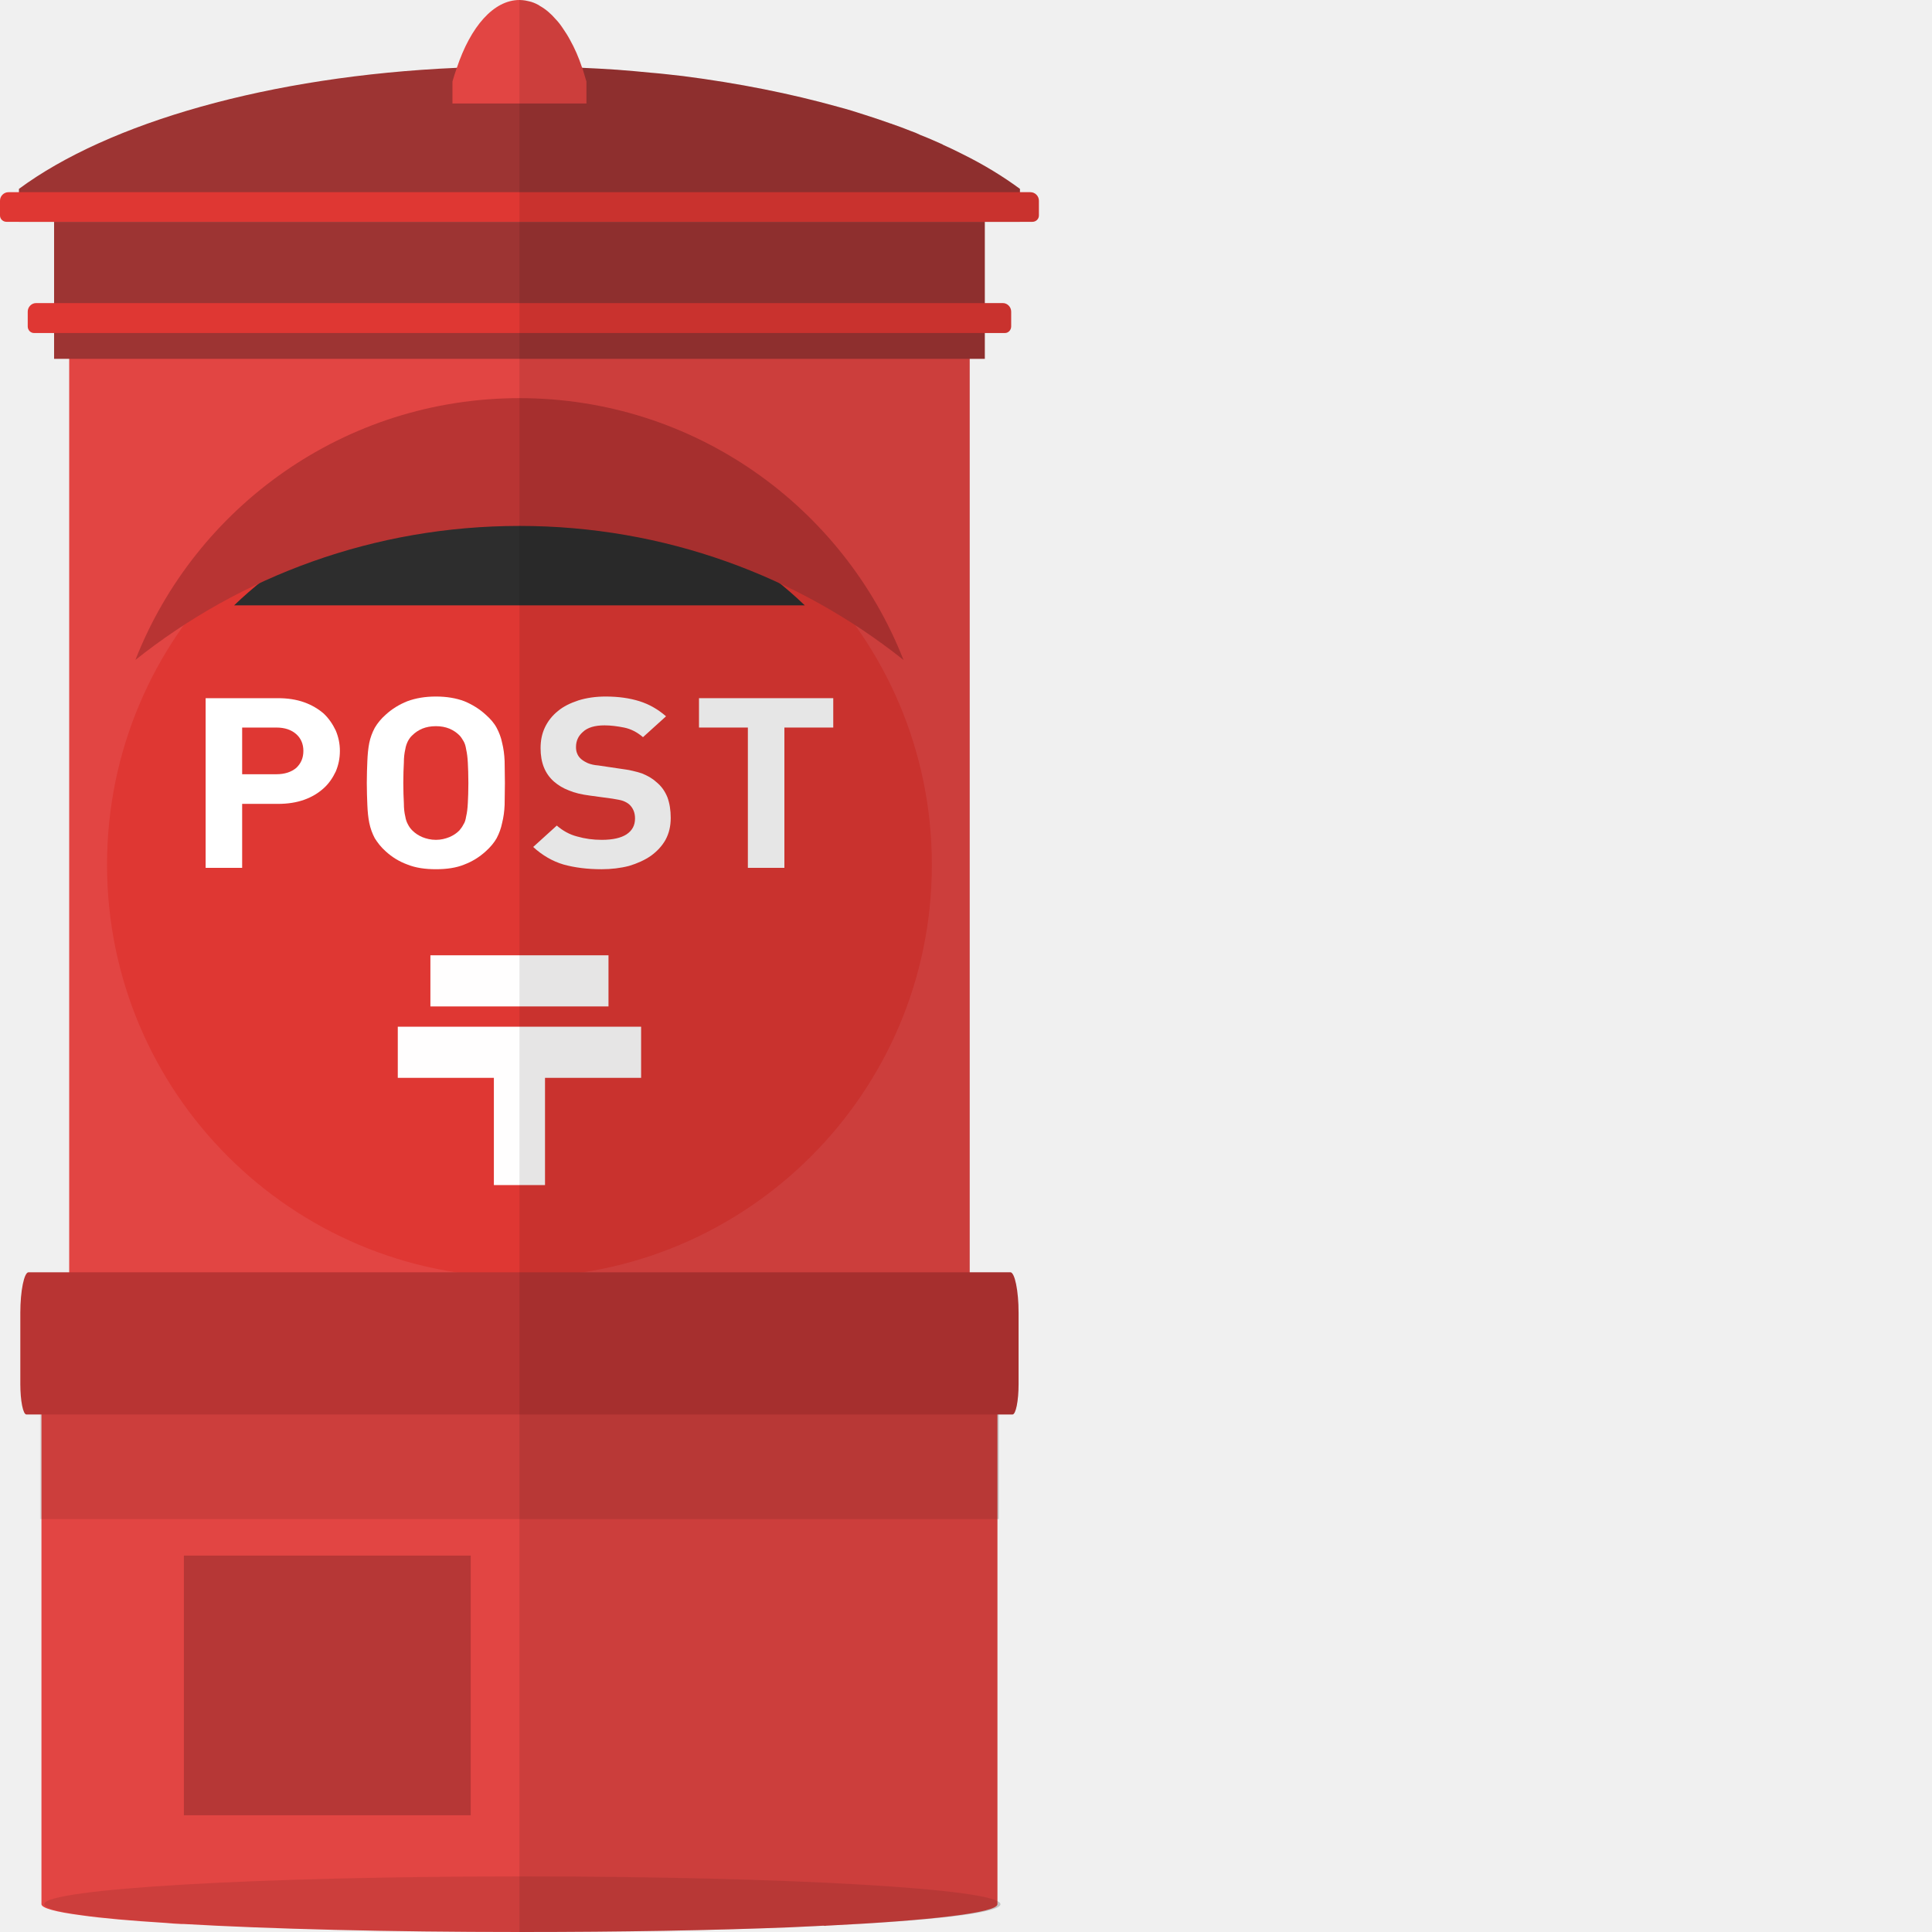
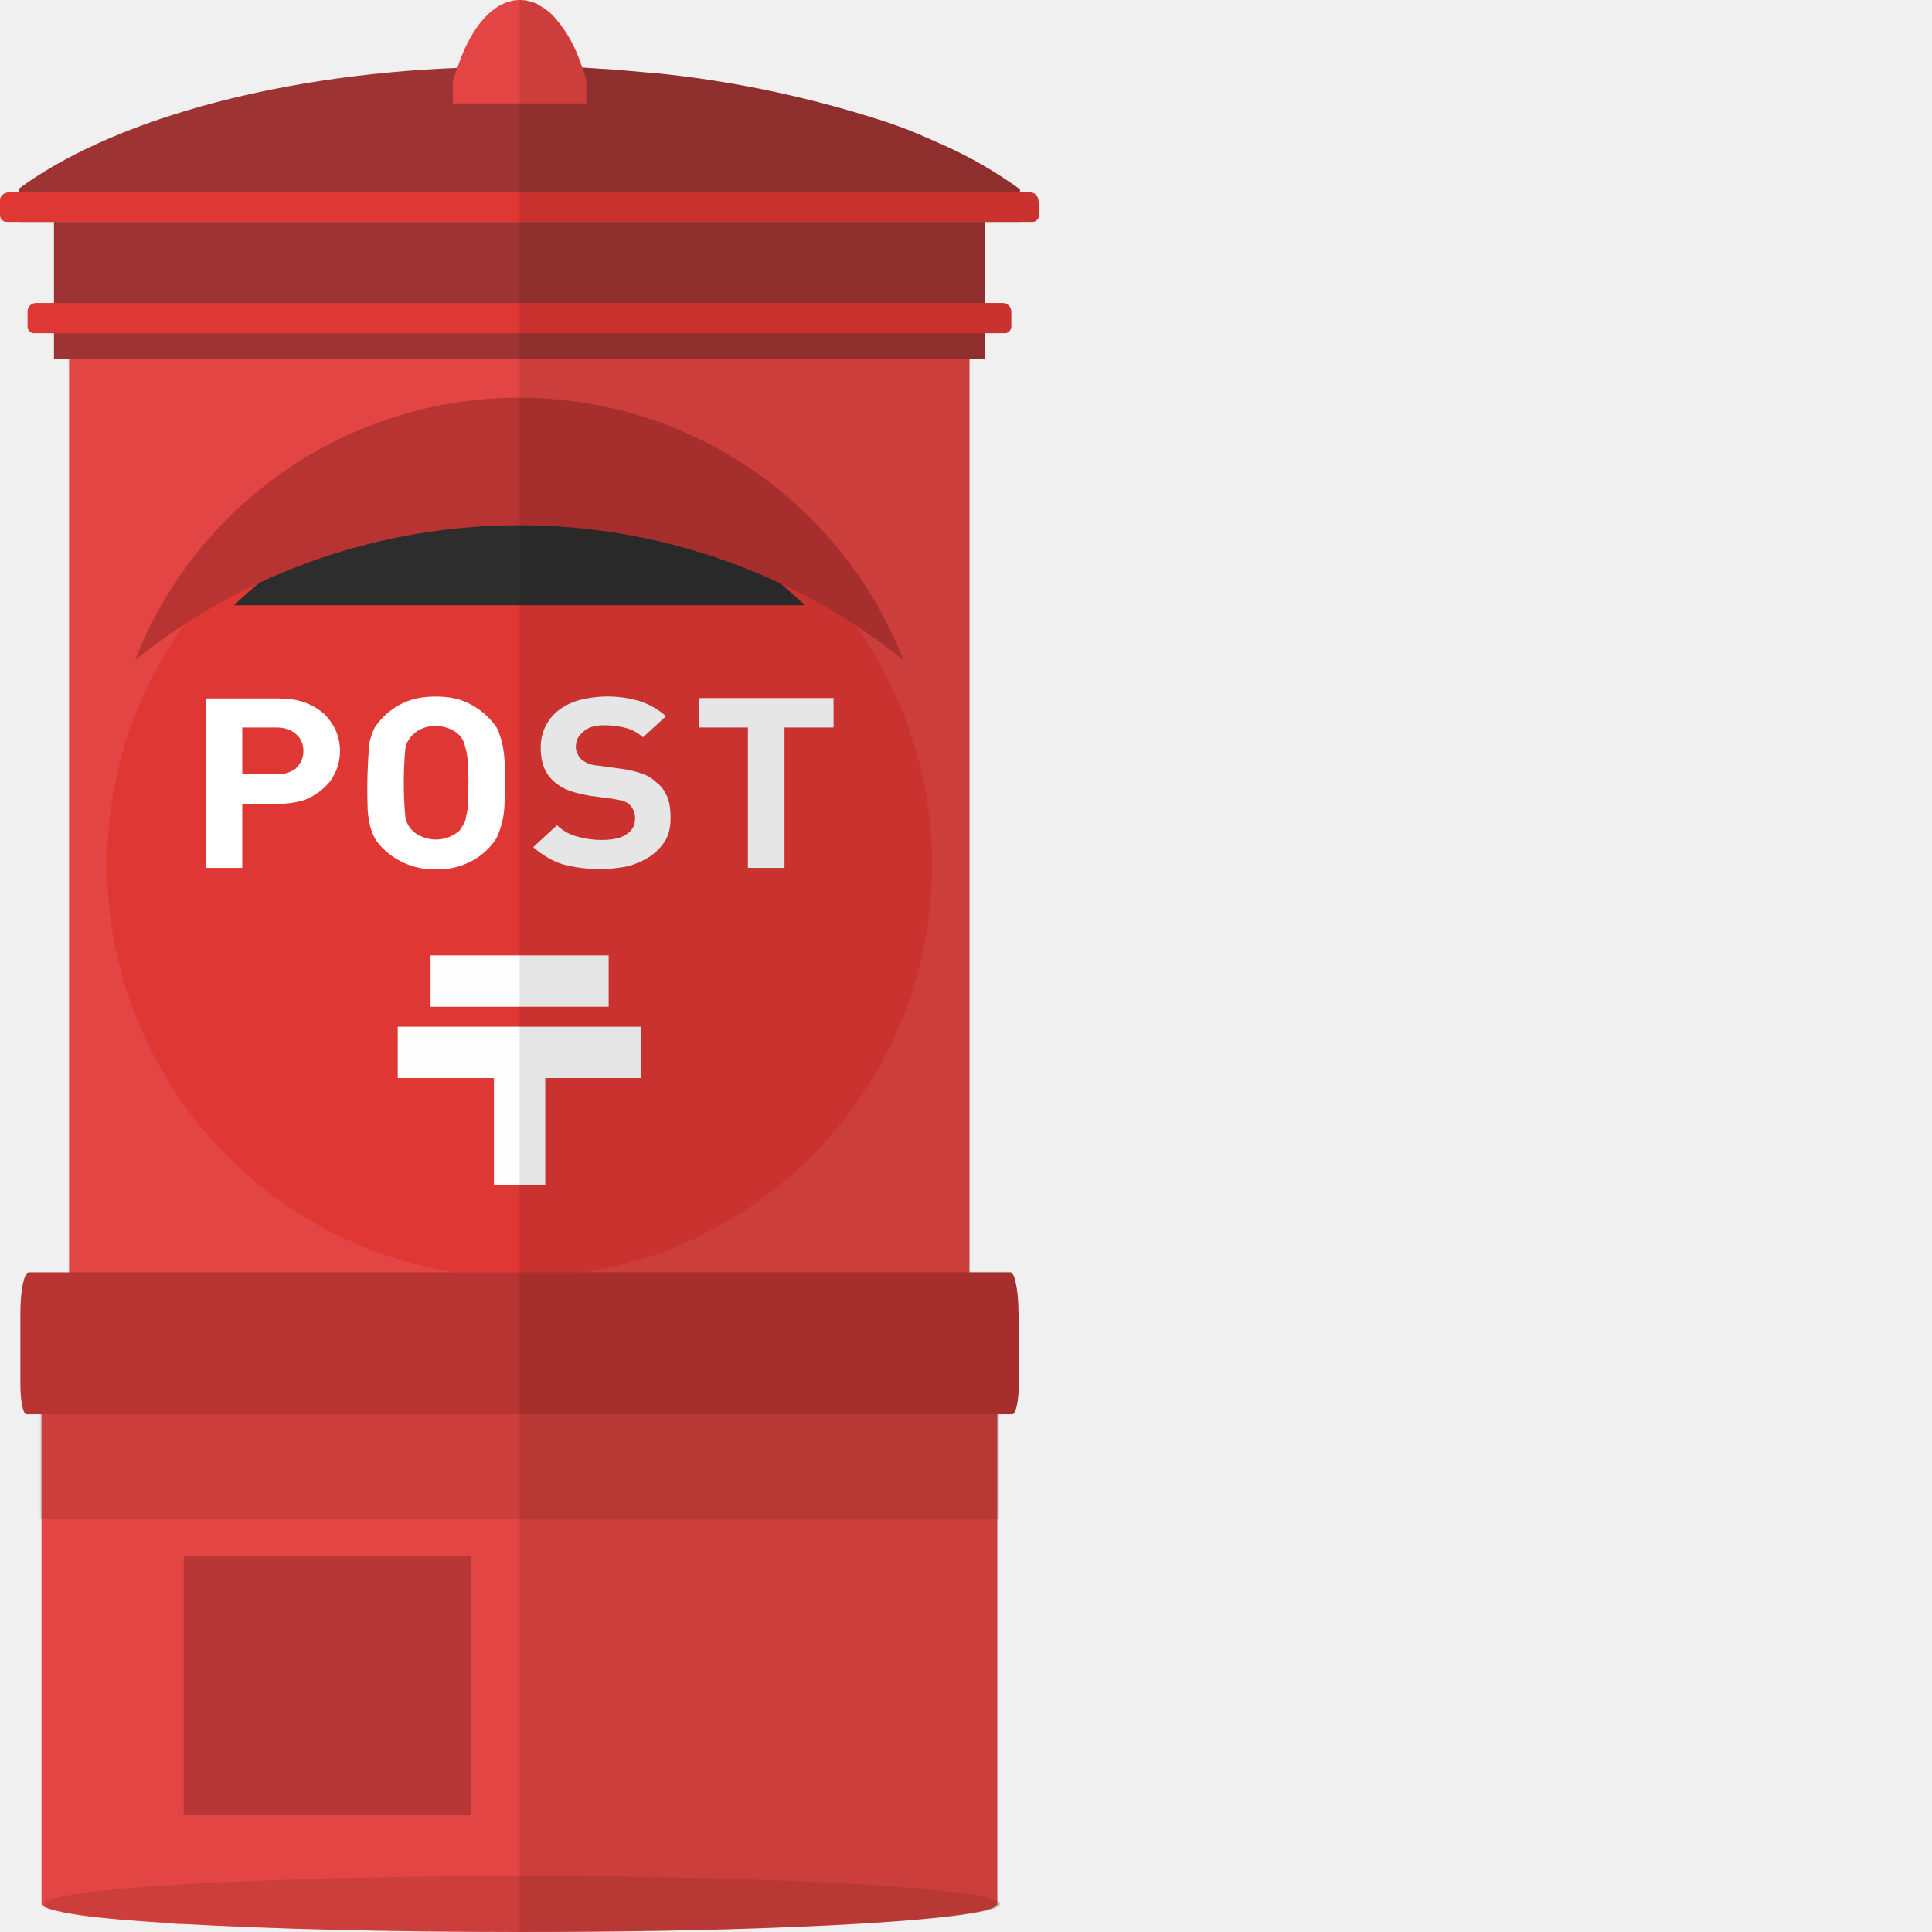
- <svg xmlns="http://www.w3.org/2000/svg" version="1.1" id="_x34_" viewBox="0 0 512 512" xml:space="preserve" height="128" width="128">
-   <g id="element_c0c91ac6">
-     <g id="element_28dbc3e1">
-       <path style="fill:#E24543;" d="M264.331,353.605v151.046c-0.073,2.255-17.68,4.293-45.328,5.675c-0.219,0.073-0.509,0.073-0.8,0    c-2.91,0.145-5.893,0.291-8.95,0.437c-20.227,0.8-44.601,1.237-70.794,1.237h-0.8c-34.706,0-66.065-0.8-88.838-2.11h-0.655    c-1.455-0.073-2.838-0.146-4.22-0.291c-9.313-0.582-16.88-1.237-22.483-2.037c-6.694-0.873-10.404-1.892-10.477-2.911V353.605    H264.331z" id="element_59e353e9" />
-       <rect x="18.335" y="80.325" style="fill:#E24543;" width="238.647" height="312.279" id="element_3781a2fe" />
-       <rect x="14.334" y="58.789" style="fill:#9D3433;" width="246.651" height="36.306" id="element_14c57395" />
-       <rect x="10.623" y="366.265" style="opacity:0.1;fill:#040000;" width="254.072" height="36.306" id="element_77b2c3d9" />
-       <rect x="48.733" y="412.252" style="opacity:0.2;fill:#040000;" width="76.013" height="68.806" id="element_e033d56e" />
-       <ellipse style="opacity:0.1;fill:#040000;" cx="138.426" cy="504.631" rx="126.705" ry="7.364" id="element_682e9fd2" />
-       <circle style="fill:#DF3733;" cx="137.659" cy="229.173" r="109.293" id="element_d4f844bb" />
-       <g id="element_20501035">
-         <rect x="114.062" y="253.163" style="fill:#FFFEFE;" width="47.195" height="13.551" id="element_b5e28b29" />
-         <rect x="130.883" y="274.658" style="fill:#FFFEFE;" width="13.551" height="39.4" id="element_dcb5f8ea" />
-         <rect x="105.417" y="272.088" style="fill:#FFFEFE;" width="64.484" height="13.551" id="element_e767bf10" />
-       </g>
-       <g id="element_1b92d97f">
-         <path style="fill:#FFFFFF;" d="M88.984,193.61c-0.8-1.673-1.819-3.201-3.201-4.511c-1.455-1.237-3.129-2.255-5.166-2.983     c-2.037-0.728-4.365-1.091-6.912-1.091H54.496v44.964h9.677v-16.952h9.531c2.547,0,4.875-0.364,6.912-1.092     c2.037-0.727,3.711-1.746,5.166-3.056c1.382-1.237,2.401-2.765,3.201-4.439c0.727-1.746,1.091-3.492,1.091-5.457     C90.075,197.102,89.711,195.356,88.984,193.61z M78.507,203.505c-1.31,1.092-3.056,1.674-5.239,1.674h-9.095v-12.369h9.095     c2.183,0,3.929,0.582,5.239,1.746c1.237,1.091,1.892,2.619,1.892,4.438C80.398,200.885,79.743,202.341,78.507,203.505z" id="element_0f2db82e" />
-         <path style="fill:#FFFFFF;" d="M133.73,201.686c-0.072-1.746-0.291-3.347-0.655-4.802c-0.291-1.455-0.8-2.765-1.455-4.002     c-0.655-1.237-1.673-2.401-2.911-3.492c-1.673-1.528-3.565-2.692-5.675-3.566c-2.11-0.8-4.657-1.237-7.494-1.237     c-2.91,0-5.384,0.437-7.567,1.237c-2.183,0.873-4.074,2.037-5.748,3.566c-1.237,1.091-2.183,2.255-2.91,3.492     c-0.655,1.237-1.164,2.546-1.455,4.002c-0.291,1.455-0.437,3.056-0.509,4.802c-0.072,1.747-0.145,3.638-0.145,5.821     c0,2.11,0.073,4.074,0.145,5.82c0.073,1.746,0.218,3.274,0.509,4.729c0.291,1.455,0.8,2.838,1.455,4.075     c0.727,1.164,1.673,2.401,2.91,3.492c1.673,1.528,3.565,2.692,5.748,3.492c2.183,0.873,4.657,1.237,7.567,1.237     c2.838,0,5.384-0.364,7.494-1.237c2.11-0.8,4.002-1.965,5.675-3.492c1.237-1.092,2.255-2.328,2.911-3.492     c0.655-1.237,1.164-2.62,1.455-4.075c0.364-1.455,0.582-2.983,0.655-4.729c0-1.746,0.073-3.711,0.073-5.82     C133.803,205.324,133.73,203.432,133.73,201.686z M123.98,212.818c-0.073,1.455-0.219,2.619-0.437,3.492     c-0.146,0.946-0.364,1.674-0.728,2.183c-0.291,0.582-0.655,1.091-1.091,1.6c-0.728,0.727-1.601,1.31-2.619,1.746     c-1.091,0.437-2.256,0.728-3.565,0.728c-1.382,0-2.546-0.291-3.638-0.728c-1.018-0.437-1.891-1.019-2.619-1.746     c-0.509-0.509-0.873-1.019-1.164-1.6c-0.291-0.509-0.582-1.237-0.728-2.183c-0.218-0.873-0.364-2.037-0.364-3.492     c-0.073-1.382-0.146-3.201-0.146-5.311c0-2.183,0.073-3.929,0.146-5.384c0-1.382,0.146-2.547,0.364-3.493     c0.146-0.946,0.437-1.673,0.728-2.256c0.291-0.509,0.655-1.091,1.164-1.528c0.728-0.728,1.601-1.31,2.619-1.747     c1.091-0.436,2.256-0.655,3.638-0.655c1.31,0,2.474,0.218,3.565,0.655c1.018,0.437,1.891,1.019,2.619,1.747     c0.437,0.437,0.8,1.018,1.091,1.528c0.364,0.582,0.582,1.31,0.728,2.256c0.218,0.946,0.364,2.11,0.437,3.493     c0.073,1.455,0.145,3.201,0.145,5.384C124.126,209.617,124.053,211.436,123.98,212.818z" id="element_78ef260f" />
-         <path style="fill:#FFFFFF;" d="M176.875,211.29c-0.655-1.6-1.6-2.983-2.983-4.075c-1.019-0.946-2.328-1.673-3.784-2.255     c-1.528-0.509-3.347-0.946-5.675-1.237l-5.893-0.873c-1.019-0.073-1.965-0.291-2.692-0.582c-0.655-0.291-1.31-0.654-1.819-1.091     c-0.509-0.437-0.873-0.946-1.092-1.528c-0.218-0.509-0.291-1.091-0.291-1.673c0-1.601,0.582-2.911,1.819-4.002     c1.237-1.164,3.129-1.746,5.748-1.746c1.601,0,3.347,0.218,5.166,0.582c1.819,0.364,3.492,1.237,5.02,2.546l6.111-5.529     c-2.183-1.892-4.511-3.201-7.057-4.002c-2.547-0.8-5.53-1.237-8.95-1.237c-2.692,0-5.093,0.364-7.203,1.019     c-2.183,0.727-4.002,1.6-5.457,2.838c-1.455,1.164-2.619,2.619-3.419,4.292c-0.8,1.673-1.164,3.492-1.164,5.53     c0,3.856,1.164,6.767,3.566,8.876c1.091,0.946,2.401,1.747,3.929,2.328c1.528,0.655,3.419,1.092,5.675,1.382l5.893,0.801     c1.237,0.218,2.183,0.364,2.765,0.582c0.582,0.219,1.164,0.509,1.674,0.946c1.018,0.946,1.528,2.183,1.528,3.711     c0,1.819-0.727,3.201-2.255,4.22c-1.455,0.946-3.638,1.455-6.548,1.455c-2.328,0-4.439-0.291-6.476-0.873     c-2.038-0.509-3.856-1.528-5.457-2.91l-6.257,5.675c2.401,2.183,5.093,3.784,8.076,4.657c2.91,0.8,6.257,1.237,10.041,1.237     c2.546,0,5.02-0.291,7.276-0.873c2.183-0.655,4.147-1.528,5.82-2.692c1.601-1.164,2.911-2.546,3.856-4.22     c0.946-1.747,1.383-3.638,1.383-5.821C177.749,214.71,177.458,212.891,176.875,211.29z" id="element_79131e49" />
-         <path style="fill:#FFFFFF;" d="M185.243,185.024v7.785h12.951v37.179h9.677v-37.179h12.951v-7.785H185.243z" id="element_695b6a1b" />
-       </g>
-       <path style="fill:#2D2D2D;" d="M137.659,130.042c-29.343,0-55.982,11.566-75.615,30.384h151.23    C193.641,141.608,167.002,130.042,137.659,130.042z" id="element_3ea5dc2f" />
-       <path style="fill:#B83433;" d="M239.436,174.889c-27.933-22.231-63.299-35.513-101.777-35.513s-73.843,13.282-101.777,35.513    c15.946-40.616,55.498-69.375,101.777-69.375S223.489,134.273,239.436,174.889z" id="element_c96b078d" />
-       <path style="fill:#9D3433;" d="M270.297,50.058v8.731H5.02v-8.731C28.74,32.523,71.376,20.154,121.07,17.971    c5.457-0.291,10.987-0.437,16.589-0.437c5.602,0,11.132,0.146,16.589,0.364v0.072h0.073c3.056,0.146,6.112,0.291,9.168,0.509    c3.056,0.219,6.039,0.509,9.095,0.801c2.838,0.218,5.602,0.582,8.367,0.873c14.77,1.892,28.594,4.656,41.108,8.149    c2.474,0.655,4.875,1.382,7.276,2.183c2.255,0.727,4.511,1.455,6.694,2.255c0.146,0,0.291,0.073,0.437,0.146    c1.674,0.582,3.274,1.164,4.875,1.819c0.873,0.291,1.746,0.655,2.619,1.091c1.746,0.655,3.492,1.455,5.166,2.183    c0.218,0.073,0.437,0.219,0.655,0.291l0.073,0.073c1.746,0.8,3.492,1.6,5.166,2.473C260.766,43.655,265.859,46.784,270.297,50.058    z" id="element_c62db627" />
-       <path style="fill:#E24543;" d="M155.412,21.609v5.821h-35.506v-5.821c0.364-1.237,0.727-2.473,1.164-3.638    C124.708,7.057,130.82,0,137.659,0c0.582,0,1.091,0.073,1.6,0.146c0.728,0.145,1.455,0.291,2.183,0.582    c0.146,0.073,0.291,0.146,0.509,0.218c0.437,0.218,0.801,0.364,1.164,0.655c1.455,0.801,2.91,2.037,4.147,3.493    c0.727,0.727,1.31,1.528,1.891,2.401c0.655,0.945,1.31,1.964,1.892,3.056c1.237,2.183,2.328,4.657,3.201,7.349v0.072h0.073    C154.684,19.135,155.048,20.372,155.412,21.609z" id="element_229b0899" />
-       <path style="fill:#DF3733;" d="M275.318,53.186v3.929c0,0.946-0.8,1.674-1.746,1.674H1.747C0.801,58.789,0,58.061,0,57.115v-3.929    c0-1.237,1.019-2.255,2.255-2.255h270.807C274.299,50.931,275.318,51.95,275.318,53.186z" id="element_9f30f12c" />
-       <path style="fill:#DF3733;" d="M267.969,82.58v3.929c0,0.946-0.727,1.746-1.673,1.746H9.022c-0.946,0-1.674-0.8-1.674-1.746V82.58    c0-1.237,1.019-2.256,2.183-2.256h256.255C266.95,80.325,267.969,81.344,267.969,82.58z" id="element_17a7b846" />
-       <path style="fill:#B83433;" d="M269.934,347.93v18.844c0,4.439-0.728,8.077-1.601,8.077H6.985c-0.873,0-1.6-3.638-1.6-8.077    V347.93c0-5.893,1.018-10.768,2.183-10.768h260.184C268.915,337.162,269.934,342.037,269.934,347.93z" id="element_efd2e52e" />
-     </g>
-     <path style="opacity:0.1;fill:#040000;" d="M275.318,53.186v3.929c0,0.946-0.8,1.674-1.746,1.674h-12.587v21.536h4.802   c1.164,0,2.183,1.019,2.183,2.256v3.929c0,0.946-0.727,1.746-1.673,1.746h-5.311v6.839h-4.002v242.067h10.768   c1.164,0,2.183,4.875,2.183,10.768v18.844c0,4.439-0.728,8.077-1.601,8.077h-3.638v27.721h-0.364v101.279   c0.509,0.219,0.8,0.509,0.8,0.8c0,2.328-17.971,4.366-46.128,5.675c-0.219,0.073-0.509,0.073-0.8,0   c-2.838,0.218-5.821,0.291-8.95,0.437c-20.227,0.8-44.601,1.237-70.794,1.237h-0.8V0c0.582,0,1.091,0.073,1.6,0.146   c0.728,0.145,1.455,0.291,2.183,0.582c0.146,0.073,0.291,0.146,0.509,0.218c0.437,0.218,0.801,0.364,1.164,0.655   c1.455,0.801,2.91,2.037,4.147,3.493c0.655,0.727,1.31,1.528,1.891,2.401c0.655,0.945,1.31,1.964,1.892,3.056   c1.164,2.183,2.256,4.657,3.201,7.349v0.072h0.073c3.056,0.146,6.112,0.291,9.168,0.509c3.056,0.219,6.039,0.509,9.095,0.801   c2.838,0.218,5.602,0.582,8.367,0.873c14.77,1.892,28.594,4.656,41.108,8.149c2.474,0.655,4.875,1.382,7.276,2.183   c2.255,0.727,4.511,1.455,6.694,2.255c0.146,0,0.291,0.073,0.437,0.146c1.674,0.582,3.274,1.164,4.875,1.819   c0.873,0.291,1.746,0.655,2.619,1.091c1.746,0.655,3.492,1.455,5.166,2.183c0.218,0.073,0.437,0.219,0.655,0.291l0.073,0.073   c1.746,0.8,3.492,1.6,5.166,2.473c5.748,2.838,10.841,5.966,15.279,9.24v0.873h2.765C274.299,50.931,275.318,51.95,275.318,53.186z   " id="element_33239bb0" />
-   </g>
+ <svg xmlns="http://www.w3.org/2000/svg" xml:space="preserve" width="128" height="128" viewBox="0 0 512 512">
+   <path d="M264.3 353.6v151c0 2.3-17.6 4.3-45.3 5.7a4337 4337 0 0 1-9.8.4c-20.2.9-44.5 1.3-70.7 1.3h-.8c-34.7 0-66.1-.8-88.9-2.1h-.6c-1.5 0-2.9-.2-4.3-.3-9.3-.6-16.8-1.2-22.4-2-6.7-1-10.4-2-10.5-3v-151h253.3z" style="fill:#e24543" />
+   <path d="M18.3 80.3h238.6v312.3H18.3z" style="fill:#e24543" />
+   <path d="M14.3 58.8H261v36.3H14.3z" style="fill:#9d3433" />
+   <path d="M10.6 366.3h254.1v36.3H10.6z" style="opacity:.1;fill:#040000" />
+   <path d="M48.7 412.3h76v68.8h-76z" style="opacity:.2;fill:#040000" />
+   <ellipse cx="138.4" cy="504.6" rx="126.7" ry="7.4" style="opacity:.1;fill:#040000" />
+   <circle cx="137.7" cy="229.2" r="109.3" style="fill:#df3733" />
+   <path d="M114.1 253.2h47.2v13.6h-47.2zm16.8 21.5h13.6v39.4h-13.6z" style="fill:#fffefe" />
+   <path d="M105.4 272.1h64.5v13.6h-64.5z" style="fill:#fffefe" />
+   <path d="M89 193.6a15 15 0 0 0-3.2-4.5 16.3 16.3 0 0 0-5.2-3c-2-.7-4.3-1-6.9-1H54.5V230h9.7v-17h9.5a22 22 0 0 0 7-1c2-.8 3.6-1.8 5-3.1 1.5-1.2 2.5-2.8 3.3-4.5a13.8 13.8 0 0 0 0-10.8zm-10.5 10a8 8 0 0 1-5.2 1.6h-9.1v-12.4h9c2.3 0 4 .6 5.3 1.8 1.2 1 1.9 2.6 1.9 4.4a6 6 0 0 1-1.9 4.5zm55.2-1.9a23.8 23.8 0 0 0-2-8.8 19.2 19.2 0 0 0-8.6-7c-2.2-.9-4.7-1.3-7.6-1.3-2.9 0-5.3.4-7.5 1.2a18.6 18.6 0 0 0-8.7 7 19 19 0 0 0-1.4 4 136 136 0 0 0-.5 16.4c0 1.9.2 3.4.5 4.9a15 15 0 0 0 1.4 4c.7 1.2 1.7 2.4 3 3.5a19.3 19.3 0 0 0 13.2 4.8 19 19 0 0 0 7.5-1.3 17.6 17.6 0 0 0 8.6-7 23.2 23.2 0 0 0 2.1-8.8l.1-5.8v-5.8zm-9.7 11.1c0 1.5-.2 2.6-.5 3.5a4 4 0 0 1-.7 2.2l-1 1.6a9.4 9.4 0 0 1-9.8 1.7c-1.1-.4-2-1-2.7-1.7a6 6 0 0 1-1.2-1.6c-.3-.5-.6-1.2-.7-2.2a100.2 100.2 0 0 1 0-17.7c.1-1 .4-1.6.7-2.2.3-.5.7-1.1 1.2-1.6a8.3 8.3 0 0 1 6.2-2.4c1.4 0 2.5.3 3.6.7 1 .4 1.9 1 2.6 1.7.5.5.8 1 1.1 1.6a20.7 20.7 0 0 1 1.2 5.7 103.4 103.4 0 0 1 0 10.7zm52.9-1.5c-.7-1.6-1.6-3-3-4-1-1-2.3-1.8-3.8-2.3-1.5-.5-3.3-1-5.7-1.3l-5.9-.8a7.5 7.5 0 0 1-4.5-1.7 4 4 0 0 1-1-1.6 3 3 0 0 1-.4-1.6c0-1.6.6-3 1.9-4 1.2-1.2 3-1.8 5.7-1.8 1.6 0 3.4.2 5.2.6a11 11 0 0 1 5 2.6l6.1-5.6a19.7 19.7 0 0 0-7-4 29.9 29.9 0 0 0-16.2-.2 16 16 0 0 0-5.5 2.8 12.3 12.3 0 0 0-4.5 9.9c0 3.8 1.1 6.7 3.5 8.8 1.1 1 2.4 1.8 4 2.4 1.5.6 3.4 1 5.6 1.4l6 .8 2.7.5c.6.3 1.2.5 1.7 1a5 5 0 0 1 1.5 3.7c0 1.8-.7 3.2-2.3 4.2-1.4 1-3.6 1.5-6.5 1.5-2.3 0-4.5-.3-6.5-.9-2-.5-3.8-1.5-5.4-3l-6.3 5.8c2.4 2.1 5 3.7 8 4.6a38 38 0 0 0 17.4.4c2.2-.7 4.1-1.5 5.8-2.7a14 14 0 0 0 3.9-4.2c1-1.8 1.3-3.7 1.3-5.9 0-2-.2-3.8-.8-5.4zm8.3-26.3v7.8h13V230h9.7v-37.2h13V185h-35.7z" style="fill:#fff" />
+   <path d="M137.7 130A109 109 0 0 0 62 160.4h151.3a109 109 0 0 0-75.6-30.4z" style="fill:#2d2d2d" />
+   <path d="M239.4 174.9a163 163 0 0 0-203.6 0 109.3 109.3 0 0 1 203.6 0z" style="fill:#b83433" />
+   <path d="M270.3 50v8.8H5V50c23.7-17.5 66.4-30 116-32a311.5 311.5 0 0 1 33.2-.1h.1l9.2.6 9 .8c3 .2 5.7.6 8.5.9a291.4 291.4 0 0 1 55 12.5l.5.2a96.1 96.1 0 0 1 7.5 2.9l5 2.2.7.3a112.8 112.8 0 0 1 20.5 11.8z" style="fill:#9d3433" />
+   <path d="M155.4 21.6v5.8H120v-5.8c.4-1.2.7-2.5 1.2-3.6 3.6-11 9.7-18 16.6-18l1.6.1 2.1.6.6.2 1.1.7c1.5.8 3 2 4.2 3.5a30.9 30.9 0 0 1 3.8 5.5 40 40 0 0 1 3.1 7.3h.1l1.1 3.7z" style="fill:#e24543" />
+   <path d="M275.3 53.2v4c0 .9-.8 1.6-1.7 1.6H1.7C.8 58.8 0 58 0 57v-4c0-1 1-2 2.3-2H273c1.2 0 2.2 1 2.2 2.3zM268 82.6v4c0 .9-.8 1.7-1.7 1.7H9c-1 0-1.7-.8-1.7-1.8v-4c0-1.2 1-2.2 2.2-2.2h256.3c1.1 0 2.2 1 2.2 2.3z" style="fill:#df3733" />
+   <path d="M270 348v18.8c0 4.4-.8 8-1.7 8H7c-.9 0-1.6-3.6-1.6-8v-18.9c0-5.9 1-10.7 2.2-10.7h260.2c1.1 0 2.1 4.8 2.1 10.7z" style="fill:#b83433" />
+   <path d="M275.3 53.2v4c0 .9-.8 1.6-1.7 1.6H261v21.5h4.8c1.2 0 2.2 1 2.2 2.3v4c0 .9-.8 1.7-1.7 1.7H261V95h-4v242h10.8c1.1 0 2.1 5 2.1 10.8v18.9c0 4.4-.7 8-1.6 8h-3.6v27.8h-.4v101.3c.5.2.8.5.8.8 0 2.3-18 4.3-46.1 5.6-.2.1-.5.1-.8 0l-9 .5a1841 1841 0 0 1-70.7 1.2h-.8V0l1.6.1 2.1.6.6.2 1.1.7a21 21 0 0 1 6 5.9l2 3a53 53 0 0 1 3.1 7.4h.1l9.2.6 9 .8c3 .2 5.7.6 8.5.9a291.4 291.4 0 0 1 55 12.5l.5.2a96.1 96.1 0 0 1 7.5 2.9l5 2.2.7.3a112.8 112.8 0 0 1 20.5 11.8v.8h2.8c1.2 0 2.2 1 2.2 2.3z" style="opacity:.1;fill:#040000" />
</svg>
